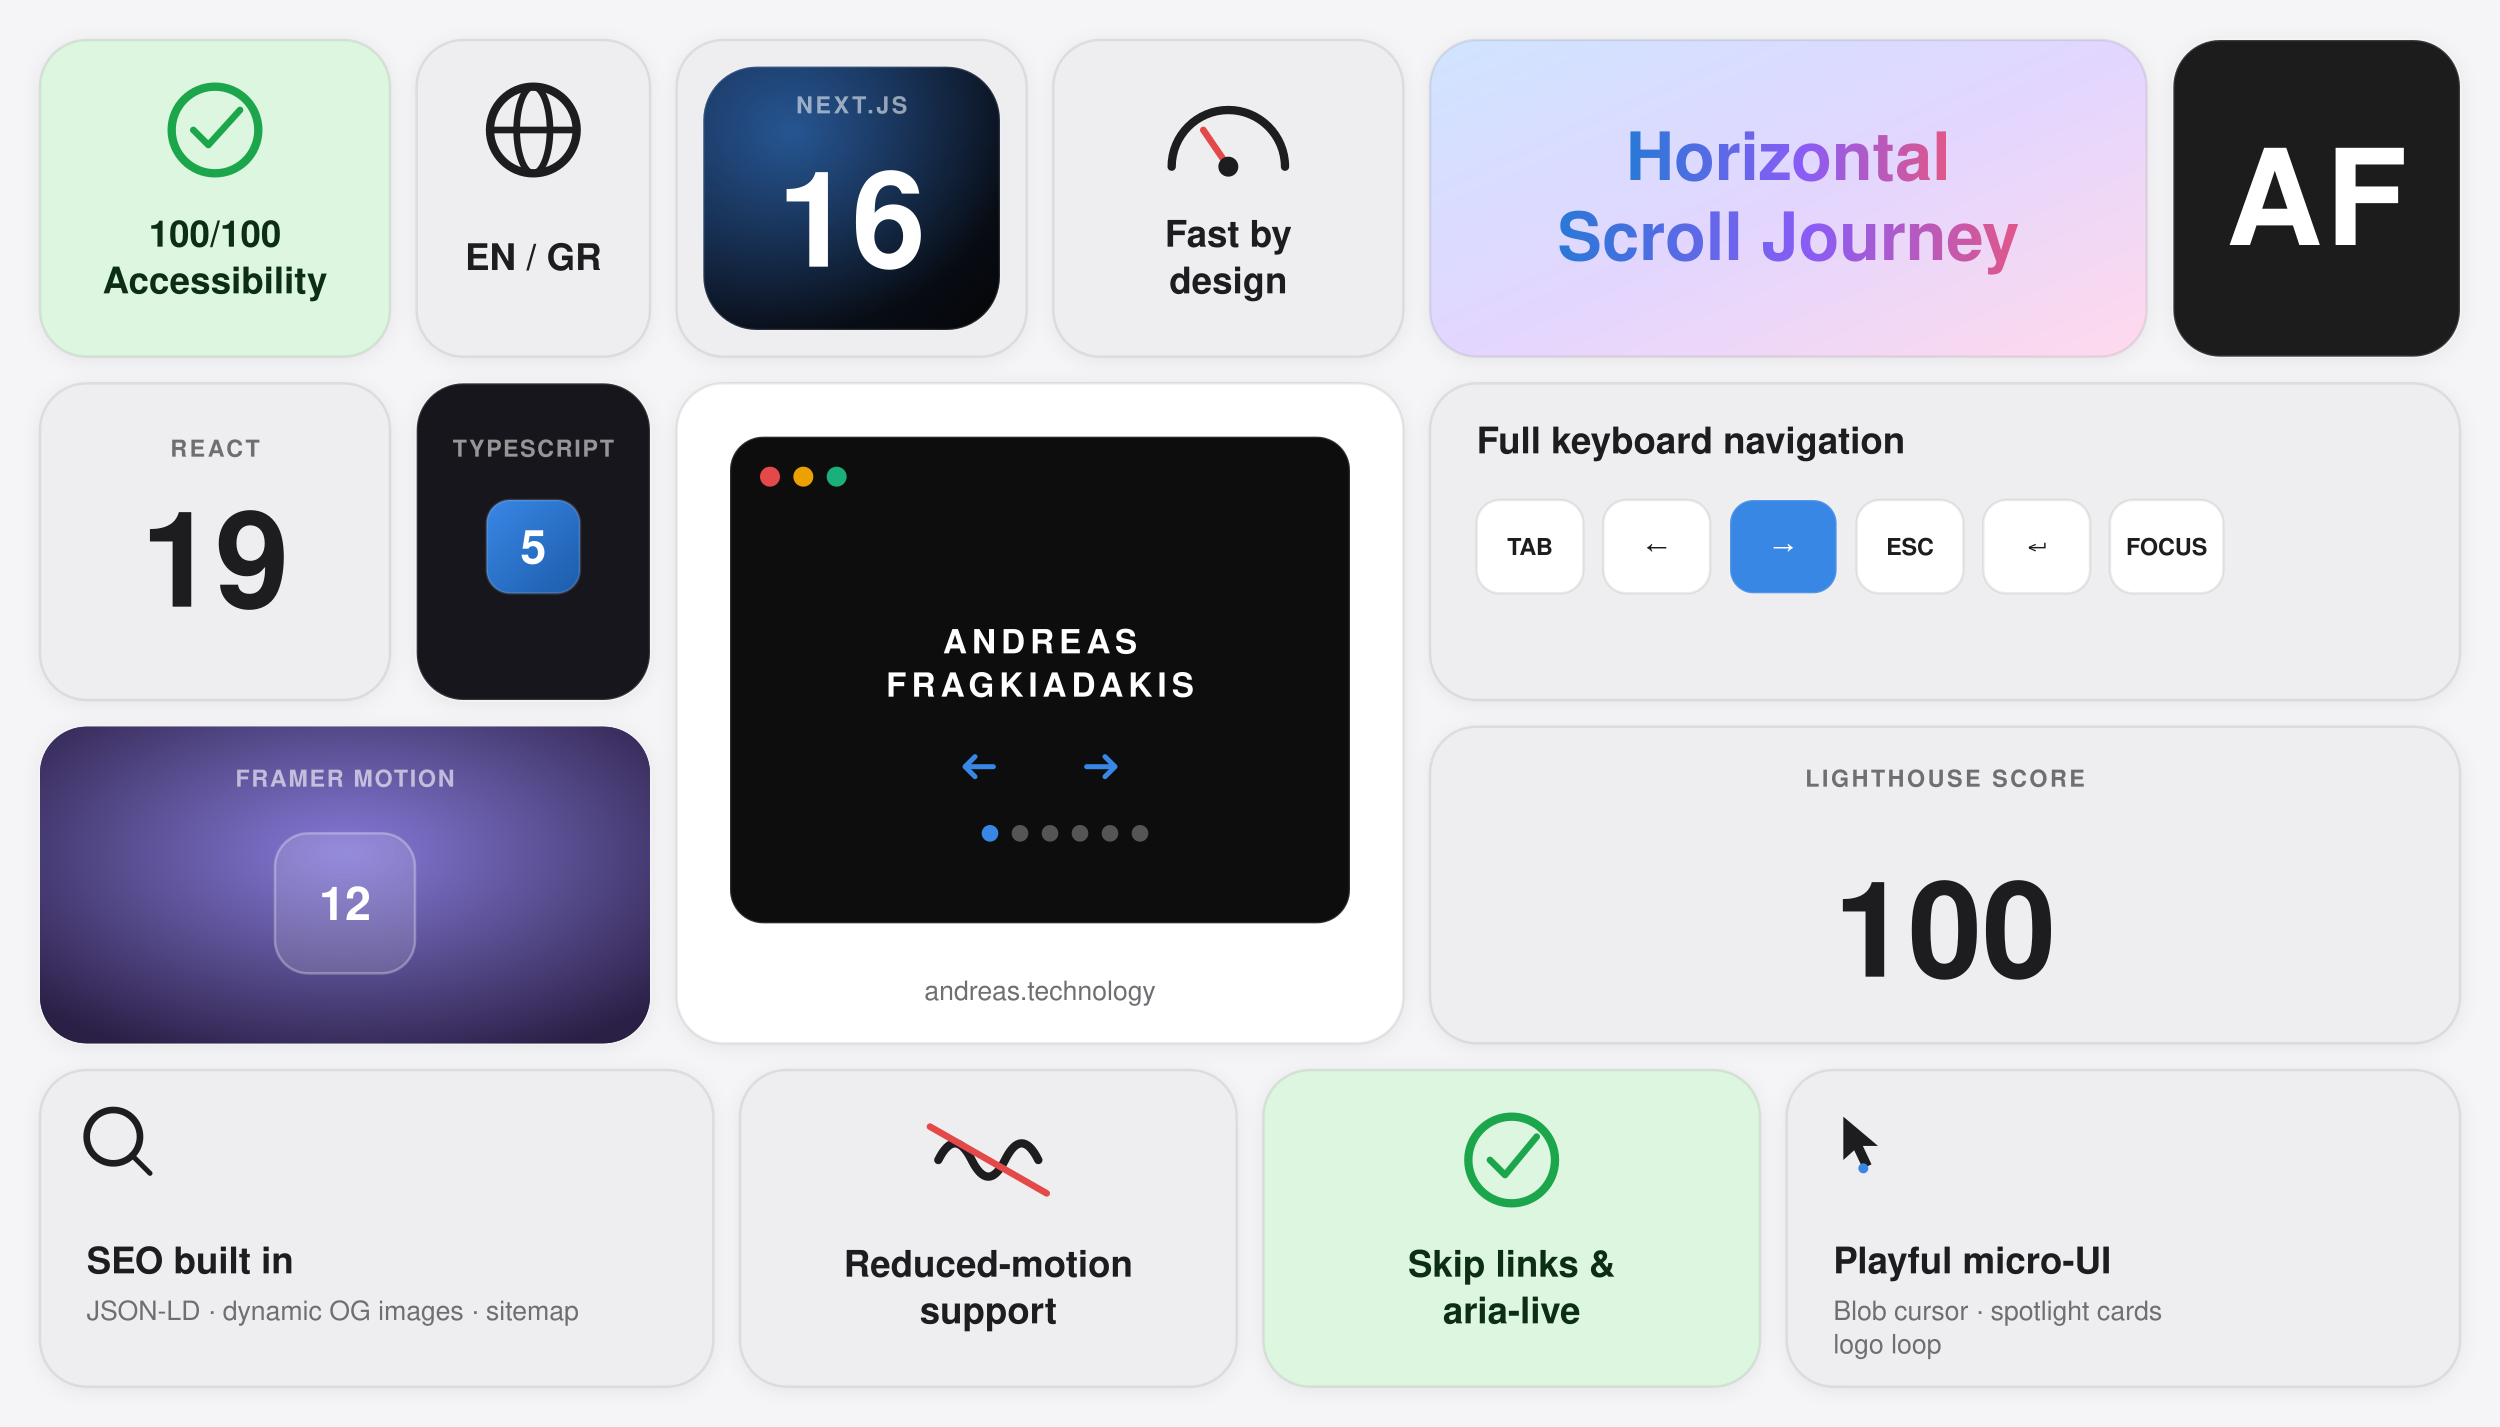
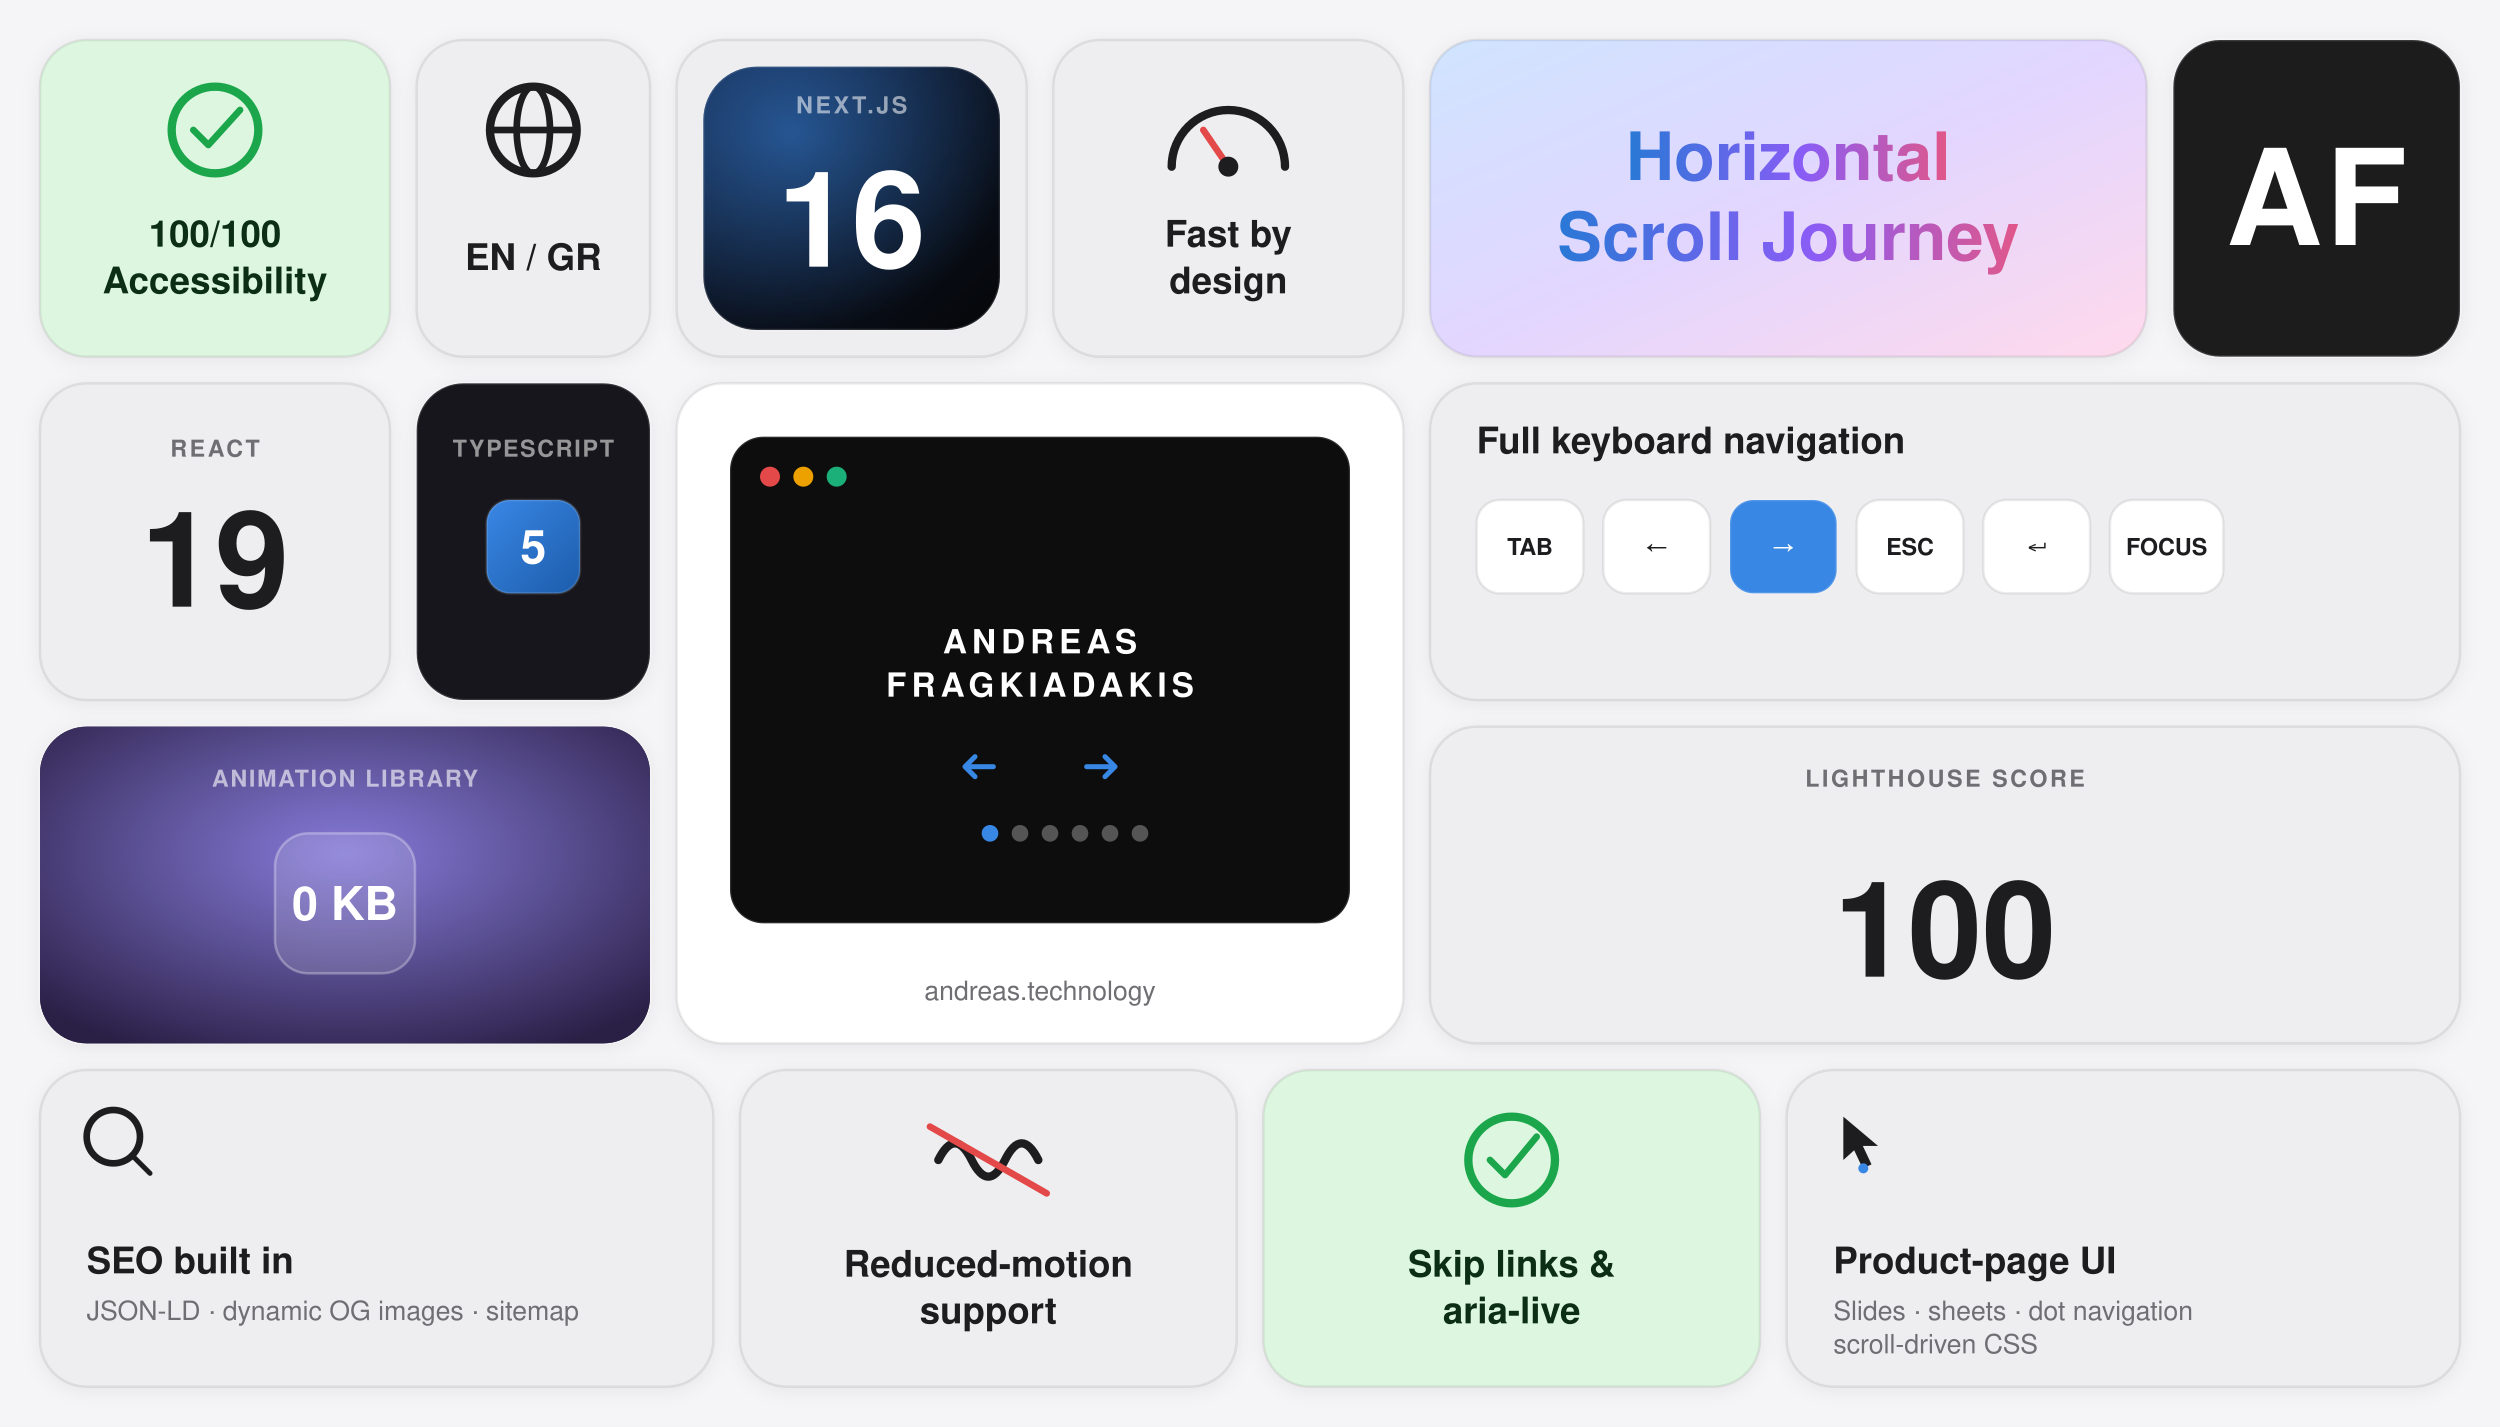
<svg xmlns="http://www.w3.org/2000/svg" viewBox="0 0 1500 856" font-family="Helvetica Neue, Helvetica, Arial, sans-serif">
  <defs>
    <linearGradient id="flagship-bg" x1="0" y1="0" x2="1" y2="1">
      <stop offset="0%" stop-color="#cfe4ff" />
      <stop offset="50%" stop-color="#e2d6ff" />
      <stop offset="100%" stop-color="#ffd9ec" />
    </linearGradient>
    <linearGradient id="flagship-text" x1="0" y1="0" x2="1" y2="0">
      <stop offset="0%" stop-color="#2a78d6" />
      <stop offset="55%" stop-color="#8a5cf6" />
      <stop offset="100%" stop-color="#e0578a" />
    </linearGradient>
    <linearGradient id="tile16-bg" x1="0" y1="0" x2="1" y2="1">
      <stop offset="0%" stop-color="#12203b" />
      <stop offset="100%" stop-color="#050608" />
    </linearGradient>
    <radialGradient id="tile16-glow" cx="30%" cy="25%" r="75%">
      <stop offset="0%" stop-color="#3987e5" stop-opacity="0.55" />
      <stop offset="100%" stop-color="#3987e5" stop-opacity="0" />
    </radialGradient>
    <linearGradient id="chip-ts" x1="0" y1="0" x2="1" y2="1">
      <stop offset="0%" stop-color="#3987e5" />
      <stop offset="100%" stop-color="#1c5cab" />
    </linearGradient>
    <radialGradient id="fm-glow" cx="50%" cy="40%" r="70%">
      <stop offset="0%" stop-color="#9085e9" stop-opacity="0.9" />
      <stop offset="100%" stop-color="#2a1f45" stop-opacity="1" />
    </radialGradient>
    <filter id="soft-shadow" x="-20%" y="-20%" width="140%" height="140%">
      <feDropShadow dx="0" dy="2" stdDeviation="6" flood-color="#000000" flood-opacity="0.07" />
    </filter>
  </defs>
  <rect x="0" y="0" width="1500" height="856" fill="#f5f5f7" />
  <rect x="24" y="24" width="210" height="190" rx="28" fill="#ddf6df" stroke="#000000" stroke-opacity="0.08" stroke-width="1.5" filter="url(#soft-shadow)" />
  <circle cx="129" cy="78" r="26" fill="none" stroke="#1ba64c" stroke-width="5" />
  <path d="M 116 78 L 125 87 L 144 66" fill="none" stroke="#1ba64c" stroke-width="4" stroke-linecap="round" stroke-linejoin="round" />
  <text x="129" y="148" text-anchor="middle" font-size="22" font-weight="700" fill="#0b2e15">100/100</text>
  <text x="129" y="176" text-anchor="middle" font-size="22" font-weight="700" fill="#0b2e15">Accessibility</text>
  <rect x="250" y="24" width="140" height="190" rx="28" fill="#eeeef0" stroke="#000000" stroke-opacity="0.08" stroke-width="1.5" filter="url(#soft-shadow)" />
  <circle cx="320" cy="78" r="26" fill="none" stroke="#1d1d1f" stroke-width="5" />
  <ellipse cx="320" cy="78" rx="10" ry="26" fill="none" stroke="#1d1d1f" stroke-width="4" />
  <path d="M 294 78 L 346 78" stroke="#1d1d1f" stroke-width="4" />
  <text x="320" y="162" text-anchor="middle" font-size="22" font-weight="700" fill="#1d1d1f">EN / GR</text>
  <rect x="406" y="24" width="210" height="190" rx="28" fill="#eeeef0" stroke="#000000" stroke-opacity="0.08" stroke-width="1.5" filter="url(#soft-shadow)" />
  <rect x="422" y="40" width="178" height="158" rx="32" fill="url(#tile16-bg)" stroke="#ffffff" stroke-opacity="0.14" stroke-width="1.5" />
  <rect x="422" y="40" width="178" height="158" rx="32" fill="url(#tile16-glow)" />
  <text x="511" y="68" text-anchor="middle" font-size="14" font-weight="700" letter-spacing="1.5" fill="#ffffff" fill-opacity="0.55">NEXT.JS</text>
  <text x="511" y="160" text-anchor="middle" font-size="80" font-weight="700" fill="#ffffff">16</text>
  <rect x="632" y="24" width="210" height="190" rx="28" fill="#eeeef0" stroke="#000000" stroke-opacity="0.08" stroke-width="1.5" filter="url(#soft-shadow)" />
  <path d="M 703 100 A 34 34 0 0 1 771 100" fill="none" stroke="#1d1d1f" stroke-width="5" stroke-linecap="round" />
  <path d="M 737 100 L 722 78" stroke="#e34948" stroke-width="4" stroke-linecap="round" />
  <circle cx="737" cy="100" r="6" fill="#1d1d1f" />
  <text x="737" y="148" text-anchor="middle" font-size="22" font-weight="700" fill="#1d1d1f">Fast by</text>
  <text x="737" y="176" text-anchor="middle" font-size="22" font-weight="700" fill="#1d1d1f">design</text>
  <rect x="858" y="24" width="430" height="190" rx="28" fill="url(#flagship-bg)" stroke="#000000" stroke-opacity="0.08" stroke-width="1.5" filter="url(#soft-shadow)" />
  <text x="1073" y="108" text-anchor="middle" font-size="40" font-weight="700" fill="url(#flagship-text)">Horizontal</text>
  <text x="1073" y="156" text-anchor="middle" font-size="40" font-weight="700" fill="url(#flagship-text)">Scroll Journey</text>
  <rect x="1304" y="24" width="172" height="190" rx="28" fill="#1d1d1f" stroke="#ffffff" stroke-opacity="0.14" stroke-width="1.5" filter="url(#soft-shadow)" />
  <text x="1390" y="147" text-anchor="middle" font-size="80" font-weight="700" fill="#ffffff" letter-spacing="2">AF</text>
  <rect x="24" y="230" width="210" height="190" rx="28" fill="#eeeef0" stroke="#000000" stroke-opacity="0.08" stroke-width="1.5" filter="url(#soft-shadow)" />
  <text x="129" y="274" text-anchor="middle" font-size="14" font-weight="700" letter-spacing="1.5" fill="#6e6e73">REACT</text>
  <text x="129" y="364" text-anchor="middle" font-size="80" font-weight="700" fill="#1d1d1f">19</text>
  <rect x="250" y="230" width="140" height="190" rx="28" fill="#14151a" stroke="#ffffff" stroke-opacity="0.14" stroke-width="1.5" filter="url(#soft-shadow)" />
  <text x="320" y="274" text-anchor="middle" font-size="14" font-weight="700" letter-spacing="1" fill="#ffffff" fill-opacity="0.55">TYPESCRIPT</text>
  <rect x="292" y="300" width="56" height="56" rx="14" fill="url(#chip-ts)" stroke="#ffffff" stroke-opacity="0.14" stroke-width="1.5" />
  <text x="320" y="338" text-anchor="middle" font-size="28" font-weight="700" fill="#ffffff">5</text>
  <rect x="858" y="230" width="618" height="190" rx="28" fill="#eeeef0" stroke="#000000" stroke-opacity="0.08" stroke-width="1.5" filter="url(#soft-shadow)" />
  <text x="886" y="272" font-size="22" font-weight="700" fill="#1d1d1f">Full keyboard navigation</text>
  <g font-size="14" font-weight="700" fill="#1d1d1f">
    <rect x="886" y="300" width="64" height="56" rx="14" fill="#ffffff" stroke="#000000" stroke-opacity="0.08" stroke-width="1.5" />
    <text x="918" y="333" text-anchor="middle">TAB</text>
    <rect x="962" y="300" width="64" height="56" rx="14" fill="#ffffff" stroke="#000000" stroke-opacity="0.08" stroke-width="1.5" />
    <text x="994" y="333" text-anchor="middle">←</text>
    <rect x="1038" y="300" width="64" height="56" rx="14" fill="#3987e5" stroke="#ffffff" stroke-opacity="0.14" stroke-width="1.5" />
    <text x="1070" y="333" text-anchor="middle" fill="#ffffff">→</text>
    <rect x="1114" y="300" width="64" height="56" rx="14" fill="#ffffff" stroke="#000000" stroke-opacity="0.08" stroke-width="1.5" />
    <text x="1146" y="333" text-anchor="middle">ESC</text>
    <rect x="1190" y="300" width="64" height="56" rx="14" fill="#ffffff" stroke="#000000" stroke-opacity="0.08" stroke-width="1.5" />
    <text x="1222" y="333" text-anchor="middle">↵</text>
    <rect x="1266" y="300" width="68" height="56" rx="14" fill="#ffffff" stroke="#000000" stroke-opacity="0.08" stroke-width="1.5" />
    <text x="1300" y="333" text-anchor="middle">FOCUS</text>
  </g>
  <rect x="24" y="436" width="366" height="190" rx="28" fill="#1a1030" stroke="#ffffff" stroke-opacity="0.14" stroke-width="1.5" filter="url(#soft-shadow)" />
  <rect x="24" y="436" width="366" height="190" rx="28" fill="url(#fm-glow)" />
-   <text x="207" y="472" text-anchor="middle" font-size="14" font-weight="700" letter-spacing="1" fill="#ffffff" fill-opacity="0.6">FRAMER MOTION</text>
+   <text x="207" y="472" text-anchor="middle" font-size="14" font-weight="700" letter-spacing="1" fill="#ffffff" fill-opacity="0.6">ANIMATION LIBRARY</text>
  <rect x="165" y="500" width="84" height="84" rx="20" fill="#ffffff" fill-opacity="0.14" stroke="#ffffff" stroke-opacity="0.3" stroke-width="1.5" />
-   <text x="207" y="552" text-anchor="middle" font-size="28" font-weight="700" fill="#ffffff">12</text>
+   <text x="207" y="552" text-anchor="middle" font-size="28" font-weight="700" fill="#ffffff">0 KB</text>
  <rect x="406" y="230" width="436" height="396" rx="28" fill="#ffffff" stroke="#000000" stroke-opacity="0.08" stroke-width="1.5" filter="url(#soft-shadow)" />
  <rect x="438" y="262" width="372" height="292" rx="20" fill="#0d0d0d" stroke="#ffffff" stroke-opacity="0.14" stroke-width="1.5" />
  <circle cx="462" cy="286" r="6" fill="#e34948" />
  <circle cx="482" cy="286" r="6" fill="#eda100" />
  <circle cx="502" cy="286" r="6" fill="#1baf7a" />
  <text x="624" y="392" text-anchor="middle" font-size="20" font-weight="700" letter-spacing="3" fill="#ffffff">ANDREAS</text>
  <text x="624" y="418" text-anchor="middle" font-size="20" font-weight="700" letter-spacing="3" fill="#ffffff">FRAGKIADAKIS</text>
  <path d="M 580 460 L 596 460 M 585 454 L 579 460 L 585 466 M 668 460 L 652 460 M 663 454 L 669 460 L 663 466" stroke="#3987e5" stroke-width="3" stroke-linecap="round" stroke-linejoin="round" fill="none" />
  <g>
    <circle cx="594" cy="500" r="5" fill="#3987e5" />
    <circle cx="612" cy="500" r="5" fill="#ffffff" fill-opacity="0.3" />
    <circle cx="630" cy="500" r="5" fill="#ffffff" fill-opacity="0.3" />
    <circle cx="648" cy="500" r="5" fill="#ffffff" fill-opacity="0.3" />
    <circle cx="666" cy="500" r="5" fill="#ffffff" fill-opacity="0.3" />
    <circle cx="684" cy="500" r="5" fill="#ffffff" fill-opacity="0.3" />
  </g>
  <text x="624" y="600" text-anchor="middle" font-size="16" font-weight="400" fill="#6e6e73">andreas.technology</text>
  <rect x="858" y="436" width="618" height="190" rx="28" fill="#eeeef0" stroke="#000000" stroke-opacity="0.08" stroke-width="1.5" filter="url(#soft-shadow)" />
  <text x="1167" y="472" text-anchor="middle" font-size="14" font-weight="700" letter-spacing="1.5" fill="#6e6e73">LIGHTHOUSE SCORE</text>
  <text x="1167" y="586" text-anchor="middle" font-size="80" font-weight="700" fill="#1d1d1f">100</text>
  <rect x="24" y="642" width="404" height="190" rx="28" fill="#eeeef0" stroke="#000000" stroke-opacity="0.08" stroke-width="1.5" filter="url(#soft-shadow)" />
  <circle cx="68" cy="682" r="16" fill="none" stroke="#1d1d1f" stroke-width="4" />
  <path d="M 79 693 L 90 704" stroke="#1d1d1f" stroke-width="3" stroke-linecap="round" />
  <text x="52" y="764" font-size="22" font-weight="700" fill="#1d1d1f">SEO built in</text>
  <text x="52" y="792" font-size="16" font-weight="400" fill="#6e6e73">JSON-LD · dynamic OG images · sitemap</text>
  <rect x="444" y="642" width="298" height="190" rx="28" fill="#eeeef0" stroke="#000000" stroke-opacity="0.08" stroke-width="1.5" filter="url(#soft-shadow)" />
  <path d="M 563 696 Q 573 676 583 696 T 603 696 T 623 696" fill="none" stroke="#1d1d1f" stroke-width="5" stroke-linecap="round" />
  <line x1="558" y1="676" x2="628" y2="716" stroke="#e34948" stroke-width="4" stroke-linecap="round" />
  <text x="593" y="766" text-anchor="middle" font-size="22" font-weight="700" fill="#1d1d1f">Reduced-motion</text>
  <text x="593" y="794" text-anchor="middle" font-size="22" font-weight="700" fill="#1d1d1f">support</text>
  <rect x="758" y="642" width="298" height="190" rx="28" fill="#ddf6df" stroke="#000000" stroke-opacity="0.08" stroke-width="1.5" filter="url(#soft-shadow)" />
  <circle cx="907" cy="696" r="26" fill="none" stroke="#1ba64c" stroke-width="5" />
  <path d="M 894 696 L 903 705 L 922 682" fill="none" stroke="#1ba64c" stroke-width="4" stroke-linecap="round" stroke-linejoin="round" />
  <text x="907" y="766" text-anchor="middle" font-size="22" font-weight="700" fill="#0b2e15">Skip links &amp;</text>
  <text x="907" y="794" text-anchor="middle" font-size="22" font-weight="700" fill="#0b2e15">aria-live</text>
  <rect x="1072" y="642" width="404" height="190" rx="28" fill="#eeeef0" stroke="#000000" stroke-opacity="0.08" stroke-width="1.5" filter="url(#soft-shadow)" />
  <g transform="translate(1106,670) scale(1.3)">
    <path d="M 0 0 L 0 20 L 5 15.5 L 9 24 L 13 22 L 9 13.5 L 16 13.5 Z" fill="#1d1d1f" />
  </g>
  <circle cx="1118" cy="701" r="3" fill="#3987e5" />
-   <text x="1100" y="764" font-size="22" font-weight="700" fill="#1d1d1f">Playful micro-UI</text>
-   <text x="1100" y="792" font-size="16" font-weight="400" fill="#6e6e73">Blob cursor · spotlight cards</text>
-   <text x="1100" y="812" font-size="16" font-weight="400" fill="#6e6e73">logo loop</text>
+   <text x="1100" y="764" font-size="22" font-weight="700" fill="#1d1d1f">Product-page UI</text>
+   <text x="1100" y="792" font-size="16" font-weight="400" fill="#6e6e73">Slides · sheets · dot navigation</text>
+   <text x="1100" y="812" font-size="16" font-weight="400" fill="#6e6e73">scroll-driven CSS</text>
</svg>
